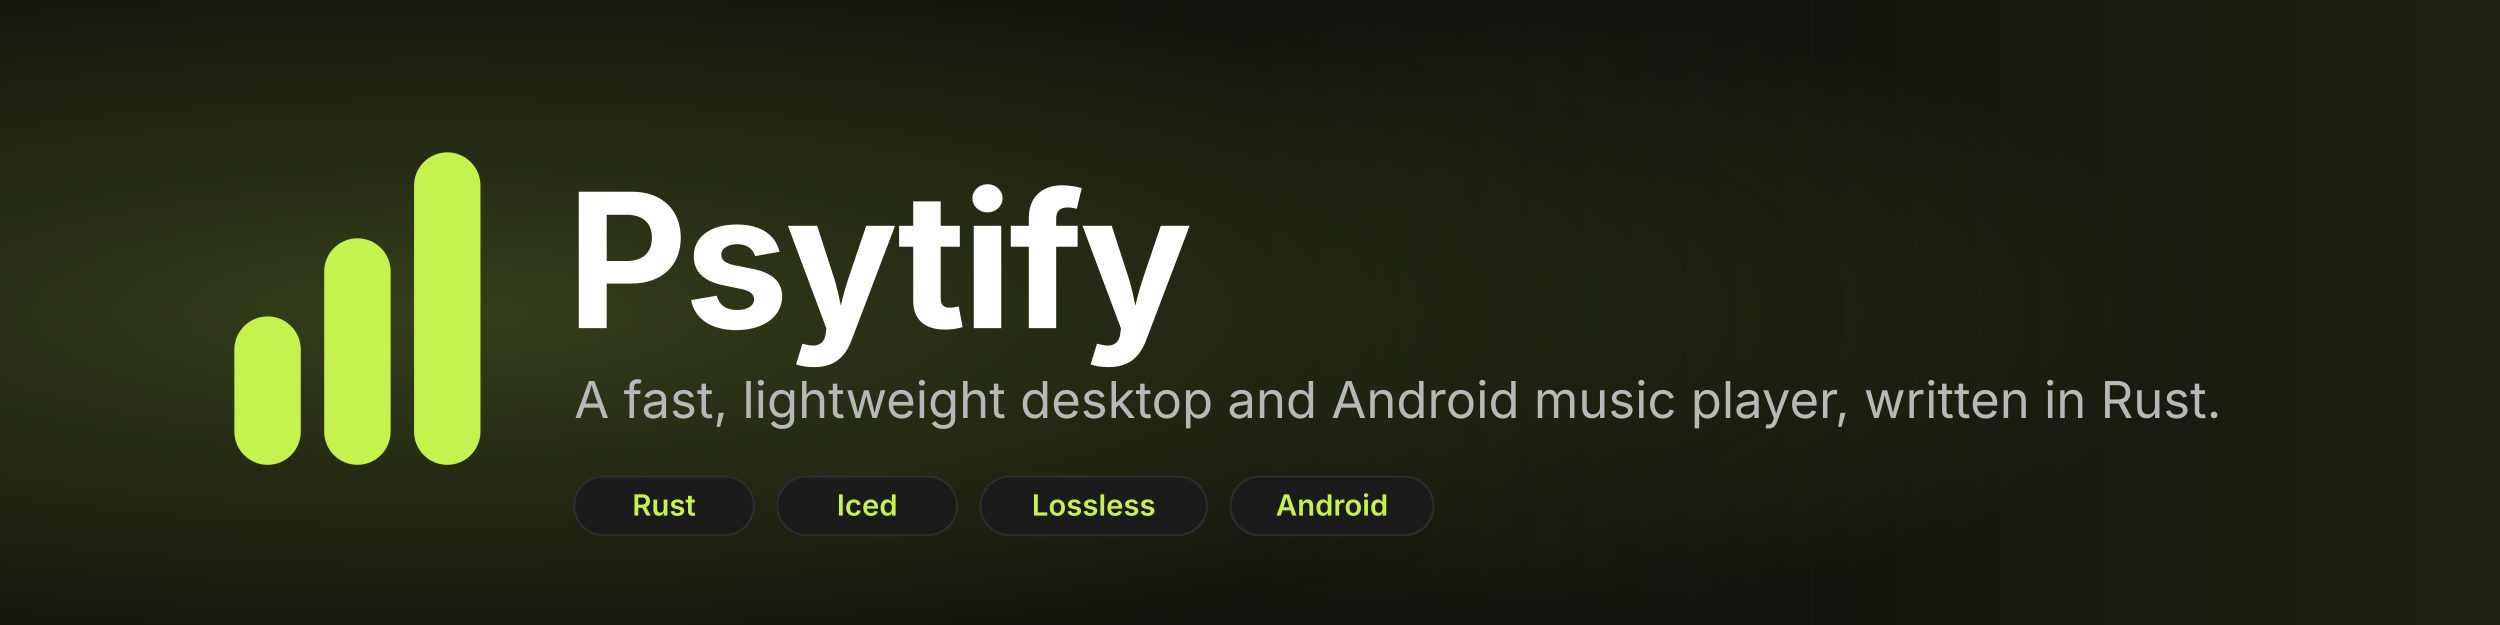
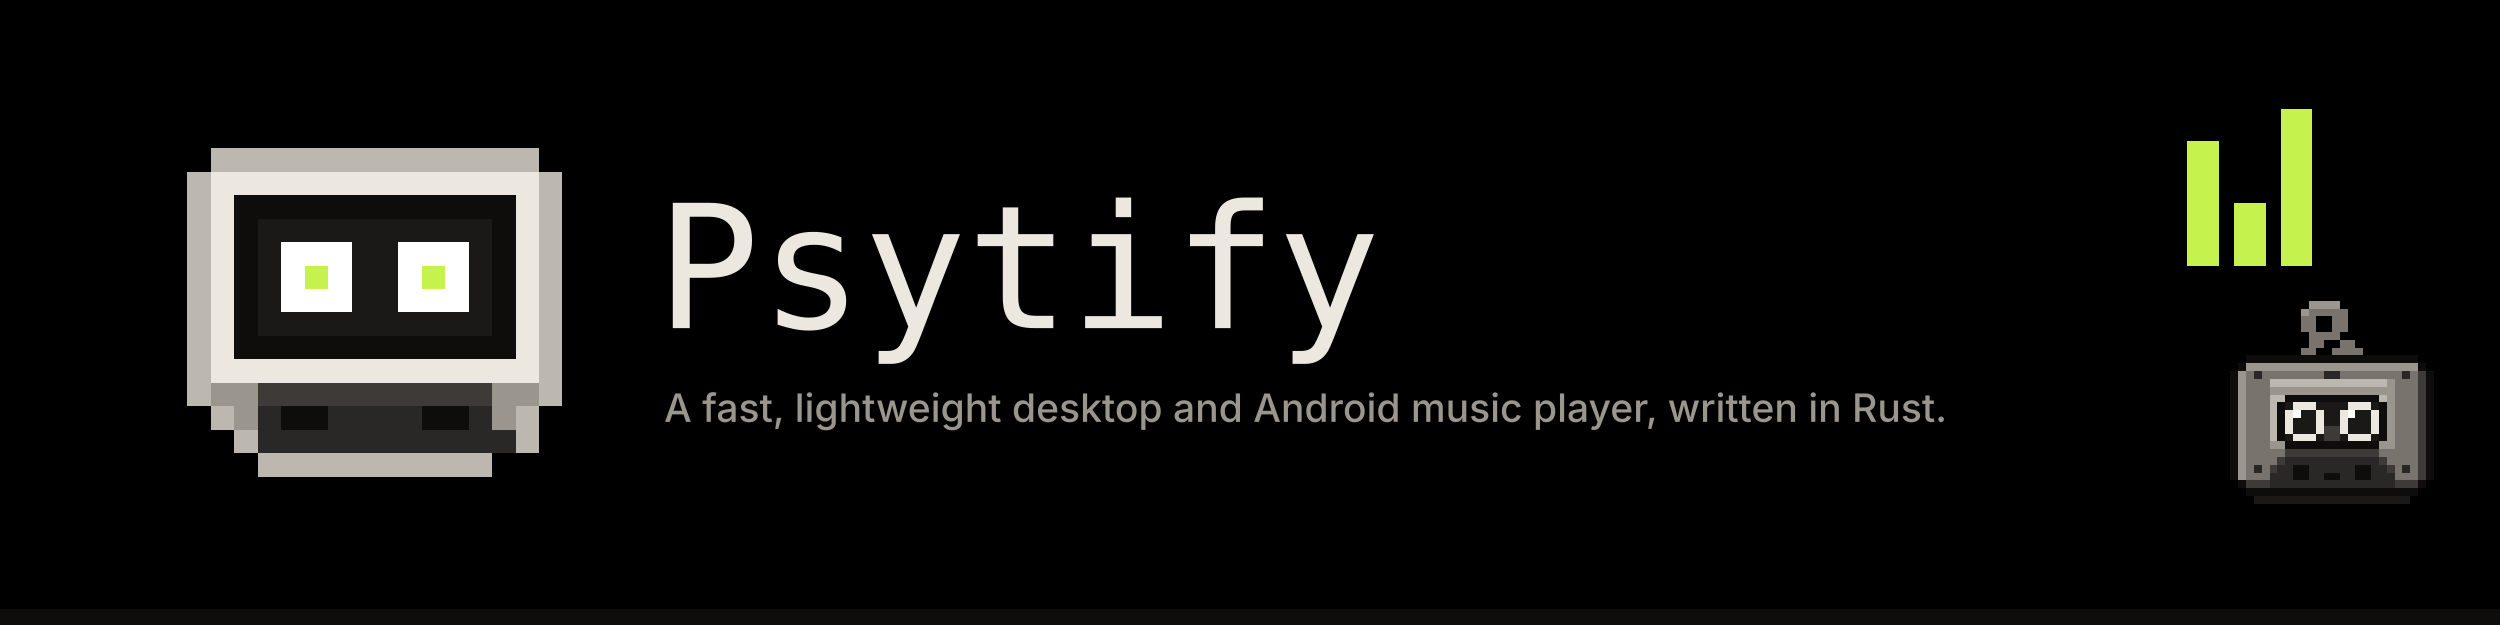
- <svg xmlns="http://www.w3.org/2000/svg" width="1280" height="320" viewBox="0 0 1280 320" role="img" aria-label="Psytify">
-   <defs>
-     <radialGradient id="glow" cx="0.18" cy="0.5" r="0.7">
-       <stop offset="0" stop-color="#c6f24e" stop-opacity="0.22" />
-       <stop offset="1" stop-color="#c6f24e" stop-opacity="0" />
-     </radialGradient>
-     <linearGradient id="fade" x1="0" y1="0" x2="1" y2="0">
-       <stop offset="0" stop-color="#c6f24e" stop-opacity="0.0" />
-       <stop offset="1" stop-color="#c6f24e" stop-opacity="0.10" />
-     </linearGradient>
-   </defs>
-   <rect width="1280" height="320" fill="#0b0b0b" />
-   <rect width="1280" height="320" fill="url(#glow)" />
-   <rect x="640" width="640" height="320" fill="url(#fade)" />
-   <g fill="#c6f24e" transform="translate(120 70)">
-     <rect x="0" y="92" width="34" height="76" rx="17" />
-     <rect x="46" y="52" width="34" height="116" rx="17" />
-     <rect x="92" y="8" width="34" height="160" rx="17" />
+ <svg xmlns="http://www.w3.org/2000/svg" width="1280" height="320" viewBox="0 0 1280 320" shape-rendering="crispEdges" role="img" aria-label="Psytify">
+   <rect width="1280" height="320" fill="#000000" />
+   <rect y="312" width="1280" height="8" fill="#0e0d0c" />
+   <rect x="108" y="76" width="168" height="12" fill="#bdb8af" />
+   <rect x="96" y="88" width="12" height="12" fill="#bdb8af" />
+   <rect x="108" y="88" width="168" height="12" fill="#ece8e0" />
+   <rect x="276" y="88" width="12" height="12" fill="#bdb8af" />
+   <rect x="96" y="100" width="12" height="12" fill="#bdb8af" />
+   <rect x="108" y="100" width="12" height="12" fill="#ece8e0" />
+   <rect x="120" y="100" width="144" height="12" fill="#0e0d0c" />
+   <rect x="264" y="100" width="12" height="12" fill="#ece8e0" />
+   <rect x="276" y="100" width="12" height="12" fill="#bdb8af" />
+   <rect x="96" y="112" width="12" height="12" fill="#bdb8af" />
+   <rect x="108" y="112" width="12" height="12" fill="#ece8e0" />
+   <rect x="120" y="112" width="12" height="12" fill="#0e0d0c" />
+   <rect x="132" y="112" width="120" height="12" fill="#1a1917" />
+   <rect x="252" y="112" width="12" height="12" fill="#0e0d0c" />
+   <rect x="264" y="112" width="12" height="12" fill="#ece8e0" />
+   <rect x="276" y="112" width="12" height="12" fill="#bdb8af" />
+   <rect x="96" y="124" width="12" height="12" fill="#bdb8af" />
+   <rect x="108" y="124" width="12" height="12" fill="#ece8e0" />
+   <rect x="120" y="124" width="12" height="12" fill="#0e0d0c" />
+   <rect x="132" y="124" width="12" height="12" fill="#1a1917" />
+   <rect x="144" y="124" width="36" height="12" fill="#ffffff" />
+   <rect x="180" y="124" width="24" height="12" fill="#1a1917" />
+   <rect x="204" y="124" width="36" height="12" fill="#ffffff" />
+   <rect x="240" y="124" width="12" height="12" fill="#1a1917" />
+   <rect x="252" y="124" width="12" height="12" fill="#0e0d0c" />
+   <rect x="264" y="124" width="12" height="12" fill="#ece8e0" />
+   <rect x="276" y="124" width="12" height="12" fill="#bdb8af" />
+   <rect x="96" y="136" width="12" height="12" fill="#bdb8af" />
+   <rect x="108" y="136" width="12" height="12" fill="#ece8e0" />
+   <rect x="120" y="136" width="12" height="12" fill="#0e0d0c" />
+   <rect x="132" y="136" width="12" height="12" fill="#1a1917" />
+   <rect x="144" y="136" width="12" height="12" fill="#ffffff" />
+   <rect x="156" y="136" width="12" height="12" fill="#c6f24e" />
+   <rect x="168" y="136" width="12" height="12" fill="#ffffff" />
+   <rect x="180" y="136" width="24" height="12" fill="#1a1917" />
+   <rect x="204" y="136" width="12" height="12" fill="#ffffff" />
+   <rect x="216" y="136" width="12" height="12" fill="#c6f24e" />
+   <rect x="228" y="136" width="12" height="12" fill="#ffffff" />
+   <rect x="240" y="136" width="12" height="12" fill="#1a1917" />
+   <rect x="252" y="136" width="12" height="12" fill="#0e0d0c" />
+   <rect x="264" y="136" width="12" height="12" fill="#ece8e0" />
+   <rect x="276" y="136" width="12" height="12" fill="#bdb8af" />
+   <rect x="96" y="148" width="12" height="12" fill="#bdb8af" />
+   <rect x="108" y="148" width="12" height="12" fill="#ece8e0" />
+   <rect x="120" y="148" width="12" height="12" fill="#0e0d0c" />
+   <rect x="132" y="148" width="12" height="12" fill="#1a1917" />
+   <rect x="144" y="148" width="36" height="12" fill="#ffffff" />
+   <rect x="180" y="148" width="24" height="12" fill="#1a1917" />
+   <rect x="204" y="148" width="36" height="12" fill="#ffffff" />
+   <rect x="240" y="148" width="12" height="12" fill="#1a1917" />
+   <rect x="252" y="148" width="12" height="12" fill="#0e0d0c" />
+   <rect x="264" y="148" width="12" height="12" fill="#ece8e0" />
+   <rect x="276" y="148" width="12" height="12" fill="#bdb8af" />
+   <rect x="96" y="160" width="12" height="12" fill="#bdb8af" />
+   <rect x="108" y="160" width="12" height="12" fill="#ece8e0" />
+   <rect x="120" y="160" width="12" height="12" fill="#0e0d0c" />
+   <rect x="132" y="160" width="120" height="12" fill="#1a1917" />
+   <rect x="252" y="160" width="12" height="12" fill="#0e0d0c" />
+   <rect x="264" y="160" width="12" height="12" fill="#ece8e0" />
+   <rect x="276" y="160" width="12" height="12" fill="#bdb8af" />
+   <rect x="96" y="172" width="12" height="12" fill="#bdb8af" />
+   <rect x="108" y="172" width="12" height="12" fill="#ece8e0" />
+   <rect x="120" y="172" width="144" height="12" fill="#0e0d0c" />
+   <rect x="264" y="172" width="12" height="12" fill="#ece8e0" />
+   <rect x="276" y="172" width="12" height="12" fill="#bdb8af" />
+   <rect x="96" y="184" width="12" height="12" fill="#bdb8af" />
+   <rect x="108" y="184" width="168" height="12" fill="#ece8e0" />
+   <rect x="276" y="184" width="12" height="12" fill="#bdb8af" />
+   <rect x="96" y="196" width="12" height="12" fill="#bdb8af" />
+   <rect x="108" y="196" width="24" height="12" fill="#9a958d" />
+   <rect x="132" y="196" width="120" height="12" fill="#3d3a37" />
+   <rect x="252" y="196" width="24" height="12" fill="#9a958d" />
+   <rect x="276" y="196" width="12" height="12" fill="#bdb8af" />
+   <rect x="108" y="208" width="12" height="12" fill="#bdb8af" />
+   <rect x="120" y="208" width="12" height="12" fill="#9a958d" />
+   <rect x="132" y="208" width="12" height="12" fill="#2a2826" />
+   <rect x="144" y="208" width="24" height="12" fill="#0e0d0c" />
+   <rect x="168" y="208" width="48" height="12" fill="#2a2826" />
+   <rect x="216" y="208" width="24" height="12" fill="#0e0d0c" />
+   <rect x="240" y="208" width="12" height="12" fill="#2a2826" />
+   <rect x="252" y="208" width="12" height="12" fill="#9a958d" />
+   <rect x="264" y="208" width="12" height="12" fill="#bdb8af" />
+   <rect x="120" y="220" width="12" height="12" fill="#bdb8af" />
+   <rect x="132" y="220" width="132" height="12" fill="#2a2826" />
+   <rect x="264" y="220" width="12" height="12" fill="#bdb8af" />
+   <rect x="132" y="232" width="120" height="12" fill="#bdb8af" />
+   <g font-family="'Departure Mono', 'JetBrains Mono', ui-monospace, Menlo, Consolas, monospace">
+     <text x="336" y="168" fill="#ece8e0" font-size="88" font-weight="400" text-anchor="start">Psytify</text>
  </g>
  <g font-family="Inter, 'Segoe UI', -apple-system, Helvetica, Arial, sans-serif">
-     <text x="290" y="168" fill="#ffffff" font-size="96" font-weight="700" letter-spacing="-2">Psytify</text>
-     <text x="294" y="214" fill="#b8b8b8" font-size="26" font-weight="400">A fast, lightweight desktop and Android music player, written in Rust.</text>
-     <g transform="translate(294 244)" font-size="15" font-weight="600">
-       <rect width="92" height="30" rx="15" fill="#1b1b1b" stroke="#2e2e2e" />
-       <text x="46" y="20" fill="#c6f24e" text-anchor="middle">Rust</text>
-       <rect x="104" width="92" height="30" rx="15" fill="#1b1b1b" stroke="#2e2e2e" />
-       <text x="150" y="20" fill="#c6f24e" text-anchor="middle">Iced</text>
-       <rect x="208" width="116" height="30" rx="15" fill="#1b1b1b" stroke="#2e2e2e" />
-       <text x="266" y="20" fill="#c6f24e" text-anchor="middle">Lossless</text>
-       <rect x="336" width="104" height="30" rx="15" fill="#1b1b1b" stroke="#2e2e2e" />
-       <text x="388" y="20" fill="#c6f24e" text-anchor="middle">Android</text>
-     </g>
+     <text x="340" y="216" fill="#9a958d" font-size="20" font-weight="500" text-anchor="start">A fast, lightweight desktop and Android music player, written in Rust.</text>
  </g>
+   <rect x="1120" y="72" width="16" height="64" fill="#c6f24e">
+     <animate attributeName="height" values="64;32;80;48;64" dur="0.9s" repeatCount="indefinite" />
+     <animate attributeName="y" values="72;104;56;88;72" dur="0.9s" repeatCount="indefinite" />
+   </rect>
+   <rect x="1144" y="104" width="16" height="32" fill="#c6f24e">
+     <animate attributeName="height" values="32;80;40;72;32" dur="1.1s" repeatCount="indefinite" />
+     <animate attributeName="y" values="104;56;96;64;104" dur="1.1s" repeatCount="indefinite" />
+   </rect>
+   <rect x="1168" y="56" width="16" height="80" fill="#c6f24e">
+     <animate attributeName="height" values="80;48;64;24;80" dur="1.0s" repeatCount="indefinite" />
+     <animate attributeName="y" values="56;88;72;112;56" dur="1.0s" repeatCount="indefinite" />
+   </rect>
+   <rect x="1182" y="154" width="16" height="4" fill="#9a958d" />
+   <rect x="1178" y="158" width="4" height="4" fill="#9a958d" />
+   <rect x="1182" y="158" width="20" height="4" fill="#78746d" />
+   <rect x="1178" y="162" width="8" height="4" fill="#78746d" />
+   <rect x="1194" y="162" width="8" height="4" fill="#78746d" />
+   <rect x="1178" y="166" width="8" height="4" fill="#78746d" />
+   <rect x="1194" y="166" width="8" height="4" fill="#78746d" />
+   <rect x="1182" y="170" width="16" height="4" fill="#78746d" />
+   <rect x="1182" y="174" width="8" height="4" fill="#78746d" />
+   <rect x="1198" y="174" width="8" height="4" fill="#78746d" />
+   <rect x="1178" y="178" width="8" height="4" fill="#78746d" />
+   <rect x="1194" y="178" width="16" height="4" fill="#78746d" />
+   <rect x="1150" y="182" width="88" height="4" fill="#0e0d0c" />
+   <rect x="1146" y="186" width="4" height="4" fill="#0e0d0c" />
+   <rect x="1150" y="186" width="88" height="4" fill="#9a958d" />
+   <rect x="1238" y="186" width="4" height="4" fill="#0e0d0c" />
+   <rect x="1142" y="190" width="4" height="4" fill="#0e0d0c" />
+   <rect x="1146" y="190" width="4" height="4" fill="#9a958d" />
+   <rect x="1150" y="190" width="4" height="4" fill="#78746d" />
+   <rect x="1154" y="190" width="4" height="4" fill="#2a2826" />
+   <rect x="1158" y="190" width="32" height="4" fill="#78746d" />
+   <rect x="1190" y="190" width="8" height="4" fill="#2a2826" />
+   <rect x="1198" y="190" width="32" height="4" fill="#78746d" />
+   <rect x="1230" y="190" width="4" height="4" fill="#2a2826" />
+   <rect x="1234" y="190" width="4" height="4" fill="#78746d" />
+   <rect x="1238" y="190" width="4" height="4" fill="#3d3a37" />
+   <rect x="1242" y="190" width="4" height="4" fill="#0e0d0c" />
+   <rect x="1142" y="194" width="4" height="4" fill="#0e0d0c" />
+   <rect x="1146" y="194" width="4" height="4" fill="#9a958d" />
+   <rect x="1150" y="194" width="12" height="4" fill="#78746d" />
+   <rect x="1162" y="194" width="60" height="4" fill="#bdb8af" />
+   <rect x="1222" y="194" width="4" height="4" fill="#9a958d" />
+   <rect x="1226" y="194" width="12" height="4" fill="#78746d" />
+   <rect x="1238" y="194" width="4" height="4" fill="#3d3a37" />
+   <rect x="1242" y="194" width="4" height="4" fill="#0e0d0c" />
+   <rect x="1142" y="198" width="4" height="4" fill="#0e0d0c" />
+   <rect x="1146" y="198" width="4" height="4" fill="#9a958d" />
+   <rect x="1150" y="198" width="12" height="4" fill="#78746d" />
+   <rect x="1162" y="198" width="64" height="4" fill="#9a958d" />
+   <rect x="1226" y="198" width="12" height="4" fill="#78746d" />
+   <rect x="1238" y="198" width="4" height="4" fill="#3d3a37" />
+   <rect x="1242" y="198" width="4" height="4" fill="#0e0d0c" />
+   <rect x="1142" y="202" width="4" height="4" fill="#0e0d0c" />
+   <rect x="1146" y="202" width="4" height="4" fill="#9a958d" />
+   <rect x="1150" y="202" width="12" height="4" fill="#78746d" />
+   <rect x="1162" y="202" width="8" height="4" fill="#bdb8af" />
+   <rect x="1170" y="202" width="48" height="4" fill="#0e0d0c" />
+   <rect x="1218" y="202" width="4" height="4" fill="#bdb8af" />
+   <rect x="1222" y="202" width="4" height="4" fill="#9a958d" />
+   <rect x="1226" y="202" width="12" height="4" fill="#78746d" />
+   <rect x="1238" y="202" width="4" height="4" fill="#3d3a37" />
+   <rect x="1242" y="202" width="4" height="4" fill="#0e0d0c" />
+   <rect x="1142" y="206" width="4" height="4" fill="#0e0d0c" />
+   <rect x="1146" y="206" width="4" height="4" fill="#9a958d" />
+   <rect x="1150" y="206" width="12" height="4" fill="#78746d" />
+   <rect x="1162" y="206" width="4" height="4" fill="#bdb8af" />
+   <rect x="1166" y="206" width="4" height="4" fill="#0e0d0c" />
+   <rect x="1170" y="206" width="4" height="4" fill="#1a1917" />
+   <rect x="1174" y="206" width="12" height="4" fill="#ece8e0" />
+   <rect x="1186" y="206" width="16" height="4" fill="#1a1917" />
+   <rect x="1202" y="206" width="12" height="4" fill="#ece8e0" />
+   <rect x="1214" y="206" width="4" height="4" fill="#1a1917" />
+   <rect x="1218" y="206" width="4" height="4" fill="#0e0d0c" />
+   <rect x="1222" y="206" width="4" height="4" fill="#9a958d" />
+   <rect x="1226" y="206" width="12" height="4" fill="#78746d" />
+   <rect x="1238" y="206" width="4" height="4" fill="#3d3a37" />
+   <rect x="1242" y="206" width="4" height="4" fill="#0e0d0c" />
+   <rect x="1142" y="210" width="4" height="4" fill="#0e0d0c" />
+   <rect x="1146" y="210" width="4" height="4" fill="#9a958d" />
+   <rect x="1150" y="210" width="12" height="4" fill="#78746d" />
+   <rect x="1162" y="210" width="4" height="4" fill="#bdb8af" />
+   <rect x="1166" y="210" width="4" height="4" fill="#0e0d0c" />
+   <rect x="1170" y="210" width="4" height="4" fill="#ece8e0" />
+   <rect x="1174" y="210" width="4" height="4" fill="#ffffff" />
+   <rect x="1178" y="210" width="8" height="4" fill="#1a1917" />
+   <rect x="1186" y="210" width="4" height="4" fill="#ece8e0" />
+   <rect x="1190" y="210" width="8" height="4" fill="#1a1917" />
+   <rect x="1198" y="210" width="4" height="4" fill="#ece8e0" />
+   <rect x="1202" y="210" width="4" height="4" fill="#ffffff" />
+   <rect x="1206" y="210" width="8" height="4" fill="#1a1917" />
+   <rect x="1214" y="210" width="4" height="4" fill="#ece8e0" />
+   <rect x="1218" y="210" width="4" height="4" fill="#0e0d0c" />
+   <rect x="1222" y="210" width="4" height="4" fill="#9a958d" />
+   <rect x="1226" y="210" width="12" height="4" fill="#78746d" />
+   <rect x="1238" y="210" width="4" height="4" fill="#3d3a37" />
+   <rect x="1242" y="210" width="4" height="4" fill="#0e0d0c" />
+   <rect x="1142" y="214" width="4" height="4" fill="#0e0d0c" />
+   <rect x="1146" y="214" width="4" height="4" fill="#9a958d" />
+   <rect x="1150" y="214" width="12" height="4" fill="#78746d" />
+   <rect x="1162" y="214" width="4" height="4" fill="#bdb8af" />
+   <rect x="1166" y="214" width="4" height="4" fill="#0e0d0c" />
+   <rect x="1170" y="214" width="4" height="4" fill="#ece8e0" />
+   <rect x="1174" y="214" width="12" height="4" fill="#1a1917" />
+   <rect x="1186" y="214" width="4" height="4" fill="#ece8e0" />
+   <rect x="1190" y="214" width="8" height="4" fill="#1a1917" />
+   <rect x="1198" y="214" width="4" height="4" fill="#ece8e0" />
+   <rect x="1202" y="214" width="12" height="4" fill="#1a1917" />
+   <rect x="1214" y="214" width="4" height="4" fill="#ece8e0" />
+   <rect x="1218" y="214" width="4" height="4" fill="#0e0d0c" />
+   <rect x="1222" y="214" width="4" height="4" fill="#9a958d" />
+   <rect x="1226" y="214" width="12" height="4" fill="#78746d" />
+   <rect x="1238" y="214" width="4" height="4" fill="#3d3a37" />
+   <rect x="1242" y="214" width="4" height="4" fill="#0e0d0c" />
+   <rect x="1142" y="218" width="4" height="4" fill="#0e0d0c" />
+   <rect x="1146" y="218" width="4" height="4" fill="#9a958d" />
+   <rect x="1150" y="218" width="12" height="4" fill="#78746d" />
+   <rect x="1162" y="218" width="4" height="4" fill="#bdb8af" />
+   <rect x="1166" y="218" width="4" height="4" fill="#0e0d0c" />
+   <rect x="1170" y="218" width="4" height="4" fill="#ece8e0" />
+   <rect x="1174" y="218" width="12" height="4" fill="#1a1917" />
+   <rect x="1186" y="218" width="4" height="4" fill="#ece8e0" />
+   <rect x="1190" y="218" width="8" height="4" fill="#3d3a37" />
+   <rect x="1198" y="218" width="4" height="4" fill="#ece8e0" />
+   <rect x="1202" y="218" width="12" height="4" fill="#1a1917" />
+   <rect x="1214" y="218" width="4" height="4" fill="#ece8e0" />
+   <rect x="1218" y="218" width="4" height="4" fill="#0e0d0c" />
+   <rect x="1222" y="218" width="4" height="4" fill="#9a958d" />
+   <rect x="1226" y="218" width="12" height="4" fill="#78746d" />
+   <rect x="1238" y="218" width="4" height="4" fill="#3d3a37" />
+   <rect x="1242" y="218" width="4" height="4" fill="#0e0d0c" />
+   <rect x="1142" y="222" width="4" height="4" fill="#0e0d0c" />
+   <rect x="1146" y="222" width="4" height="4" fill="#9a958d" />
+   <rect x="1150" y="222" width="12" height="4" fill="#78746d" />
+   <rect x="1162" y="222" width="4" height="4" fill="#bdb8af" />
+   <rect x="1166" y="222" width="4" height="4" fill="#0e0d0c" />
+   <rect x="1170" y="222" width="4" height="4" fill="#1a1917" />
+   <rect x="1174" y="222" width="12" height="4" fill="#ece8e0" />
+   <rect x="1186" y="222" width="4" height="4" fill="#1a1917" />
+   <rect x="1190" y="222" width="8" height="4" fill="#3d3a37" />
+   <rect x="1198" y="222" width="4" height="4" fill="#1a1917" />
+   <rect x="1202" y="222" width="12" height="4" fill="#ece8e0" />
+   <rect x="1214" y="222" width="4" height="4" fill="#1a1917" />
+   <rect x="1218" y="222" width="4" height="4" fill="#0e0d0c" />
+   <rect x="1222" y="222" width="4" height="4" fill="#9a958d" />
+   <rect x="1226" y="222" width="12" height="4" fill="#78746d" />
+   <rect x="1238" y="222" width="4" height="4" fill="#3d3a37" />
+   <rect x="1242" y="222" width="4" height="4" fill="#0e0d0c" />
+   <rect x="1142" y="226" width="4" height="4" fill="#0e0d0c" />
+   <rect x="1146" y="226" width="4" height="4" fill="#9a958d" />
+   <rect x="1150" y="226" width="12" height="4" fill="#78746d" />
+   <rect x="1162" y="226" width="8" height="4" fill="#9a958d" />
+   <rect x="1170" y="226" width="48" height="4" fill="#0e0d0c" />
+   <rect x="1218" y="226" width="8" height="4" fill="#9a958d" />
+   <rect x="1226" y="226" width="12" height="4" fill="#78746d" />
+   <rect x="1238" y="226" width="4" height="4" fill="#3d3a37" />
+   <rect x="1242" y="226" width="4" height="4" fill="#0e0d0c" />
+   <rect x="1142" y="230" width="4" height="4" fill="#0e0d0c" />
+   <rect x="1146" y="230" width="4" height="4" fill="#9a958d" />
+   <rect x="1150" y="230" width="20" height="4" fill="#78746d" />
+   <rect x="1170" y="230" width="48" height="4" fill="#3d3a37" />
+   <rect x="1218" y="230" width="20" height="4" fill="#78746d" />
+   <rect x="1238" y="230" width="4" height="4" fill="#3d3a37" />
+   <rect x="1242" y="230" width="4" height="4" fill="#0e0d0c" />
+   <rect x="1142" y="234" width="4" height="4" fill="#0e0d0c" />
+   <rect x="1146" y="234" width="4" height="4" fill="#9a958d" />
+   <rect x="1150" y="234" width="16" height="4" fill="#78746d" />
+   <rect x="1166" y="234" width="4" height="4" fill="#3d3a37" />
+   <rect x="1170" y="234" width="48" height="4" fill="#2a2826" />
+   <rect x="1218" y="234" width="4" height="4" fill="#3d3a37" />
+   <rect x="1222" y="234" width="16" height="4" fill="#78746d" />
+   <rect x="1238" y="234" width="4" height="4" fill="#3d3a37" />
+   <rect x="1242" y="234" width="4" height="4" fill="#0e0d0c" />
+   <rect x="1142" y="238" width="4" height="4" fill="#0e0d0c" />
+   <rect x="1146" y="238" width="4" height="4" fill="#9a958d" />
+   <rect x="1150" y="238" width="4" height="4" fill="#78746d" />
+   <rect x="1154" y="238" width="4" height="4" fill="#2a2826" />
+   <rect x="1158" y="238" width="4" height="4" fill="#78746d" />
+   <rect x="1162" y="238" width="4" height="4" fill="#3d3a37" />
+   <rect x="1166" y="238" width="8" height="4" fill="#2a2826" />
+   <rect x="1174" y="238" width="8" height="4" fill="#0e0d0c" />
+   <rect x="1182" y="238" width="24" height="4" fill="#2a2826" />
+   <rect x="1206" y="238" width="8" height="4" fill="#0e0d0c" />
+   <rect x="1214" y="238" width="8" height="4" fill="#2a2826" />
+   <rect x="1222" y="238" width="4" height="4" fill="#3d3a37" />
+   <rect x="1226" y="238" width="4" height="4" fill="#78746d" />
+   <rect x="1230" y="238" width="4" height="4" fill="#2a2826" />
+   <rect x="1234" y="238" width="4" height="4" fill="#78746d" />
+   <rect x="1238" y="238" width="4" height="4" fill="#3d3a37" />
+   <rect x="1242" y="238" width="4" height="4" fill="#0e0d0c" />
+   <rect x="1142" y="242" width="4" height="4" fill="#0e0d0c" />
+   <rect x="1146" y="242" width="4" height="4" fill="#9a958d" />
+   <rect x="1150" y="242" width="12" height="4" fill="#78746d" />
+   <rect x="1162" y="242" width="12" height="4" fill="#2a2826" />
+   <rect x="1174" y="242" width="8" height="4" fill="#0e0d0c" />
+   <rect x="1182" y="242" width="8" height="4" fill="#2a2826" />
+   <rect x="1190" y="242" width="8" height="4" fill="#0e0d0c" />
+   <rect x="1198" y="242" width="8" height="4" fill="#2a2826" />
+   <rect x="1206" y="242" width="8" height="4" fill="#0e0d0c" />
+   <rect x="1214" y="242" width="12" height="4" fill="#2a2826" />
+   <rect x="1226" y="242" width="12" height="4" fill="#78746d" />
+   <rect x="1238" y="242" width="4" height="4" fill="#3d3a37" />
+   <rect x="1242" y="242" width="4" height="4" fill="#0e0d0c" />
+   <rect x="1146" y="246" width="4" height="4" fill="#0e0d0c" />
+   <rect x="1150" y="246" width="12" height="4" fill="#3d3a37" />
+   <rect x="1162" y="246" width="64" height="4" fill="#2a2826" />
+   <rect x="1226" y="246" width="12" height="4" fill="#3d3a37" />
+   <rect x="1238" y="246" width="4" height="4" fill="#0e0d0c" />
+   <rect x="1150" y="250" width="88" height="4" fill="#0e0d0c" />
+   <rect x="1154" y="254" width="80" height="4" fill="#1a1917" />
</svg>
